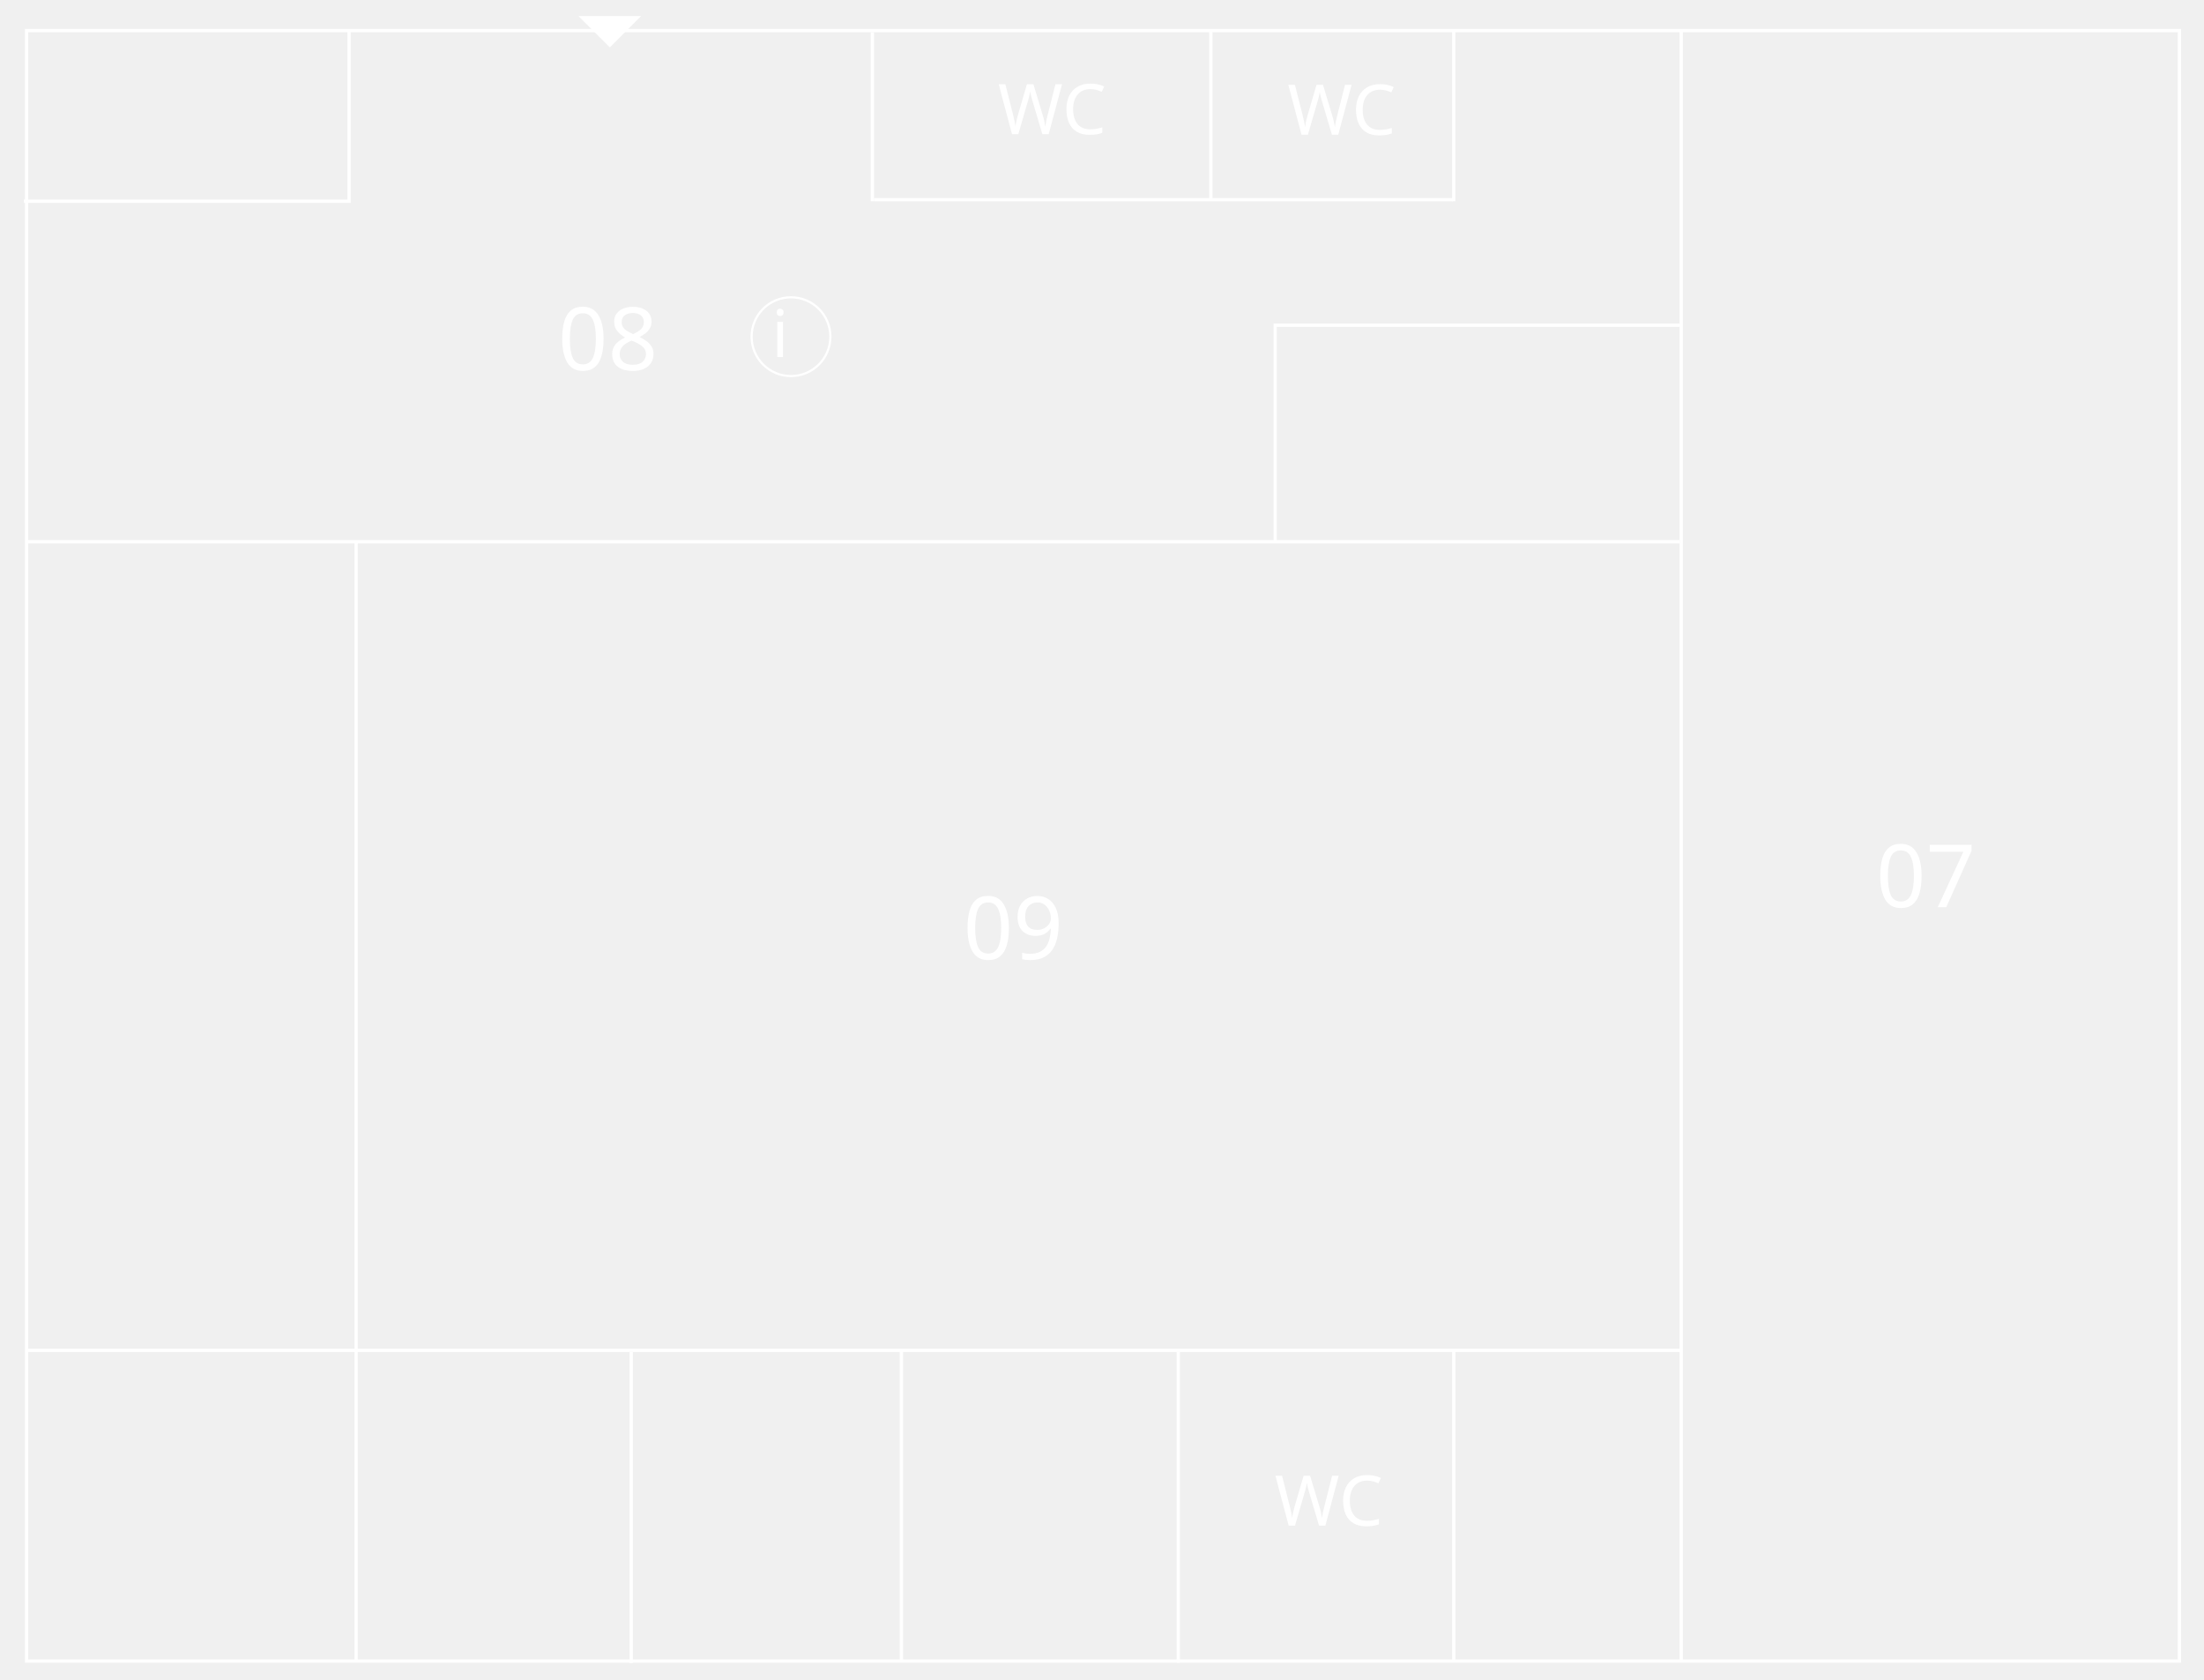
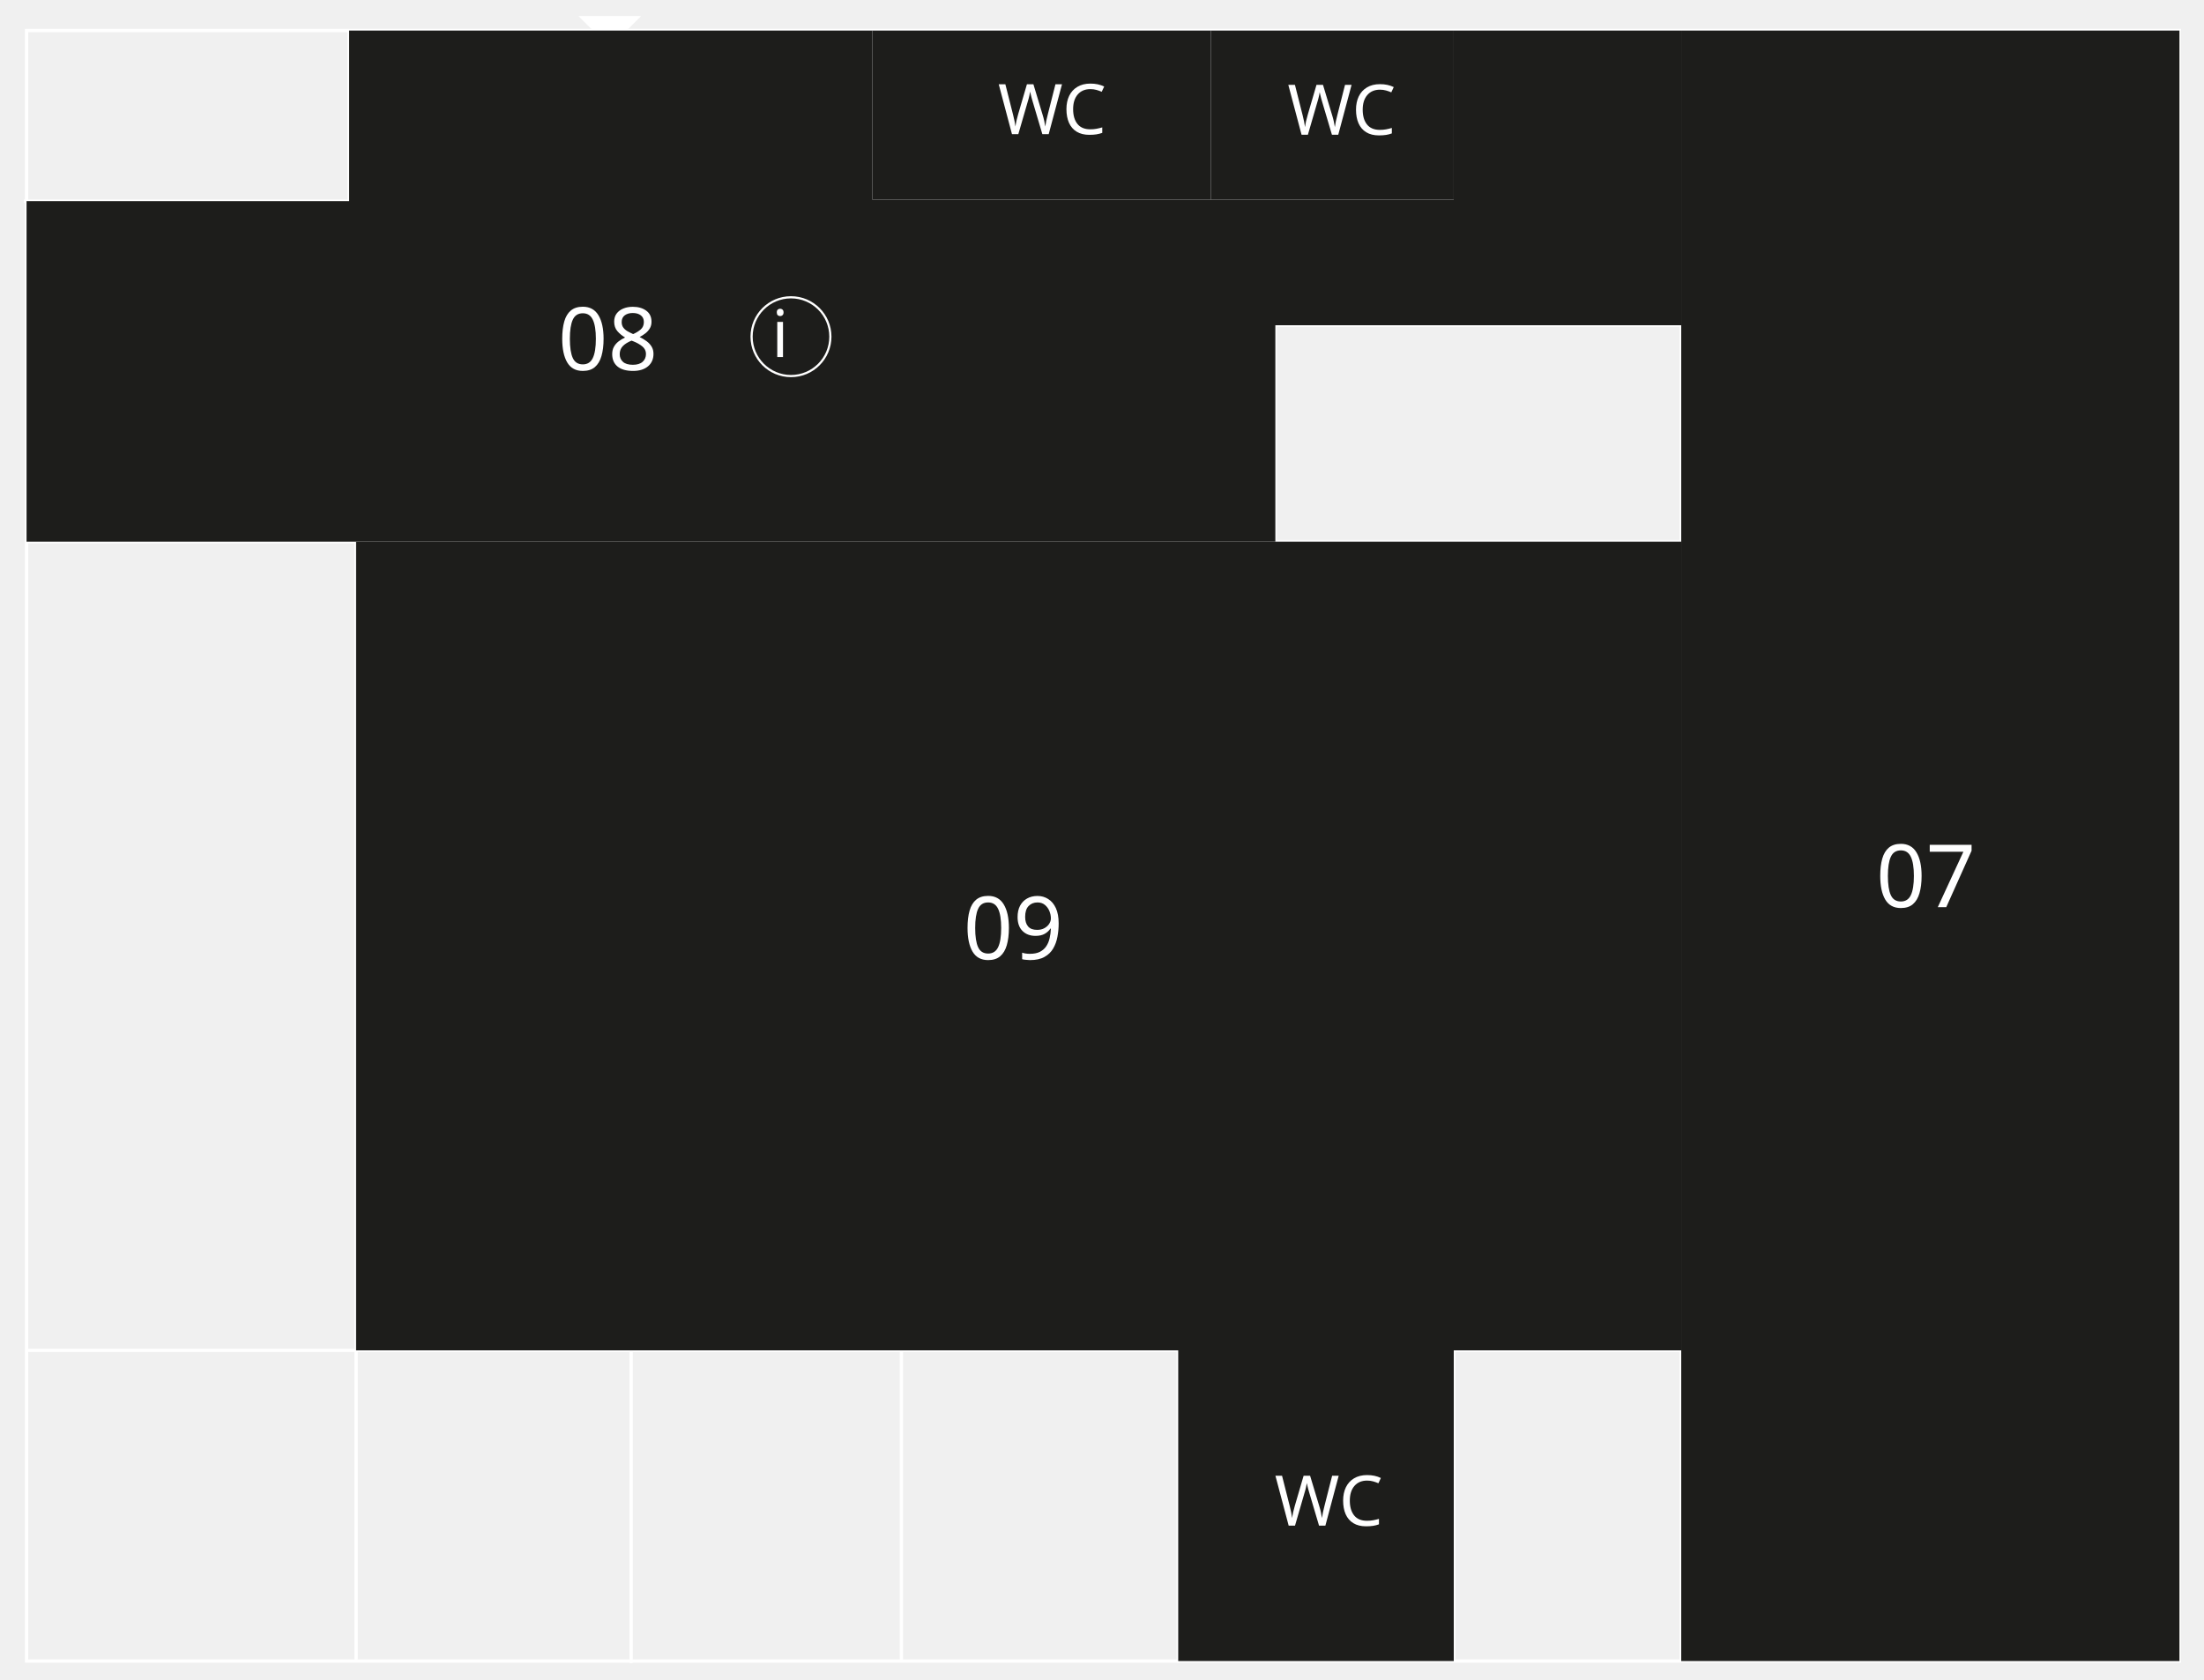
<svg xmlns="http://www.w3.org/2000/svg" viewBox="0 0 504.62 384.62">
  <defs>
-     <style>.cls-1,.cls-6{fill:none;stroke:#fff;stroke-miterlimit:10;}.cls-1{stroke-width:0.75px;}.cls-2{font-size:16px;}.cls-2,.cls-3,.cls-4,.cls-5{fill:#fff;}.cls-2,.cls-3,.cls-5{font-family:RobotoMono-Regular, Roboto Mono;}.cls-3{font-size:20px;}.cls-5{font-size:15px;}.cls-6{stroke-width:0.5px;}</style>
+     <style>.cls-1,.cls-6{fill:none;stroke:#fff;stroke-miterlimit:10;}.cls-1{stroke-width:0.75px;}.cls-2,.cls-4,.cls-5,.cls-7{fill:#fff;}.cls-3{fill:#1d1d1b;}.cls-4{font-size:20px;}.cls-4,.cls-5,.cls-7{font-family:RobotoMono-Regular, Roboto Mono;}.cls-5{font-size:15px;}.cls-6{stroke-width:0.5px;}.cls-7{font-size:16px;}</style>
  </defs>
  <g id="Contorno">
    <g id="Mutant">
-       <path class="cls-1" d="M6.08,380.38H499V7H6.08Z" />
-       <polyline class="cls-1" points="384.92 380.64 384.92 86.38 384.92 7.03" />
-       <line class="cls-1" x1="332.69" y1="45.72" x2="200.12" y2="45.72" />
-       <line class="cls-1" x1="199.74" y1="7.39" x2="199.74" y2="46.08" />
-       <line class="cls-1" x1="144.52" y1="309.62" x2="144.52" y2="380.84" />
-       <polyline class="cls-1" points="79.92 7.17 79.92 46.08 5.46 46.08" />
-       <line class="cls-1" x1="332.84" y1="7.03" x2="332.84" y2="46.08" />
+       <path class="cls-1" d="M6.08,309.23v71.15H499V7H6.08v302.2Z" />
+       <polyline class="cls-1" points="384.93 380.64 384.93 380.38 384.93 309.23 384.93 124.06 384.93 86.38 384.93 74.48 384.93 7.03" />
+       <polyline class="cls-1" points="332.69 45.72 277.23 45.72 200.13 45.72" />
+       <polyline class="cls-1" points="199.74 7.39 199.74 45.72 199.74 46.08" />
+       <polyline class="cls-1" points="144.51 309.62 144.51 380.38 144.51 380.84" />
+       <polyline class="cls-1" points="79.92 7.17 79.92 46.08 6.08 46.08 5.46 46.08" />
+       <polyline class="cls-1" points="332.83 7.03 332.83 45.72 332.83 46.08" />
      <line class="cls-1" x1="277.23" y1="7.03" x2="277.23" y2="45.46" />
-       <polyline class="cls-1" points="384.54 124.06 226.37 124.06 6.11 124.06" />
-       <line class="cls-1" x1="385.15" y1="309.23" x2="5.87" y2="309.23" />
+       <polyline class="cls-1" points="384.54 124.06 291.96 124.06 226.37 124.06 81.53 124.06 6.12 124.06" />
+       <polyline class="cls-1" points="385.15 309.23 384.93 309.23 332.85 309.23 269.76 309.23 206.38 309.23 144.51 309.23 81.53 309.23 6.08 309.23 5.88 309.23" />
      <polyline class="cls-1" points="384.69 74.48 291.96 74.48 291.96 123.74" />
-       <line class="cls-1" x1="81.54" y1="124.16" x2="81.54" y2="380.54" />
-       <line class="cls-1" x1="206.38" y1="309.39" x2="206.38" y2="380.61" />
-       <line class="cls-1" x1="269.77" y1="309.54" x2="269.77" y2="380.76" />
-       <line class="cls-1" x1="332.85" y1="309.24" x2="332.85" y2="380.46" />
+       <polyline class="cls-1" points="81.53 124.16 81.53 309.23 81.53 380.38 81.53 380.54" />
+       <polyline class="cls-1" points="206.38 309.39 206.38 380.38 206.38 380.61" />
+       <polyline class="cls-1" points="269.76 309.54 269.76 380.38 269.76 380.76" />
+       <polyline class="cls-1" points="332.85 309.24 332.85 380.38 332.85 380.46" />
    </g>
  </g>
  <g id="Simbolos">
-     <g id="WC">
-       <text class="cls-2" transform="translate(294.78 30.85)">WC</text>
-       <text class="cls-2" transform="translate(228.48 30.72)">WC</text>
-       <text class="cls-2" transform="translate(291.83 349.37)">WC</text>
+     <g id="entradas">
+       <polyline class="cls-2" points="146.79 3.67 139.62 10.85 132.44 3.67" />
    </g>
-     <g id="n_" data-name="nº">
-       <text class="cls-3" transform="translate(429.51 207.74)">07</text>
-       <text class="cls-3" transform="translate(127.74 84.74)">08</text>
-       <text class="cls-3" transform="translate(220.54 219.66)">09</text>
-     </g>
-     <g id="entradas">
-       <polyline class="cls-4" points="146.79 3.67 139.62 10.85 132.44 3.67" />
-     </g>
-     <g id="i">
-       <text class="cls-5" transform="translate(176.68 81.76)">i</text>
-       <circle class="cls-6" cx="181.1" cy="77.1" r="9.02" />
+   </g>
+   <g id="ESPACIOS">
+     <g id="Mutant-2" data-name="Mutant">
+       <g id="space-07">
+         <path class="cls-3" d="M384.93,309.23V7H499V380.38H384.93Z" />
+         <text class="cls-4" transform="translate(429.51 207.74)">07</text>
+       </g>
+       <g id="space-09-2" data-name="space-09">
+         <polygon class="cls-3" points="384.93 124.06 384.93 309.23 332.85 309.23 269.76 309.23 206.38 309.23 144.51 309.23 81.53 309.23 81.53 124.16 81.53 124.06 226.37 124.06 291.96 124.06 384.54 124.06 384.93 124.06" />
+         <text class="cls-4" transform="translate(220.54 219.66)">09</text>
+       </g>
+       <g id="space-08">
+         <path class="cls-3" d="M199.74,45.72h133.1V7h52.09V74.48H292v49.58H6.08v-78H79.93V7H199.74V45.72Z" />
+         <text class="cls-4" transform="translate(127.74 84.74)">08</text>
+         <text class="cls-5" transform="translate(176.68 81.76)">i</text>
+         <circle class="cls-6" cx="181.1" cy="77.1" r="9.02" />
+       </g>
+       <g id="WC-2" data-name="WC">
+         <polygon class="cls-3" points="332.85 309.24 332.85 380.38 269.76 380.38 269.76 309.54 269.76 309.23 332.85 309.23 332.85 309.24" />
+         <path class="cls-3" d="M332.84,7V45.72H277.23V7h55.61Z" />
+         <path class="cls-3" d="M277.23,45.46v.26H199.74V7h77.49Z" />
+         <text class="cls-7" transform="translate(294.78 30.85)">WC</text>
+         <text class="cls-7" transform="translate(228.48 30.72)">WC</text>
+         <text class="cls-7" transform="translate(291.83 349.37)">WC</text>
+       </g>
    </g>
  </g>
</svg>
